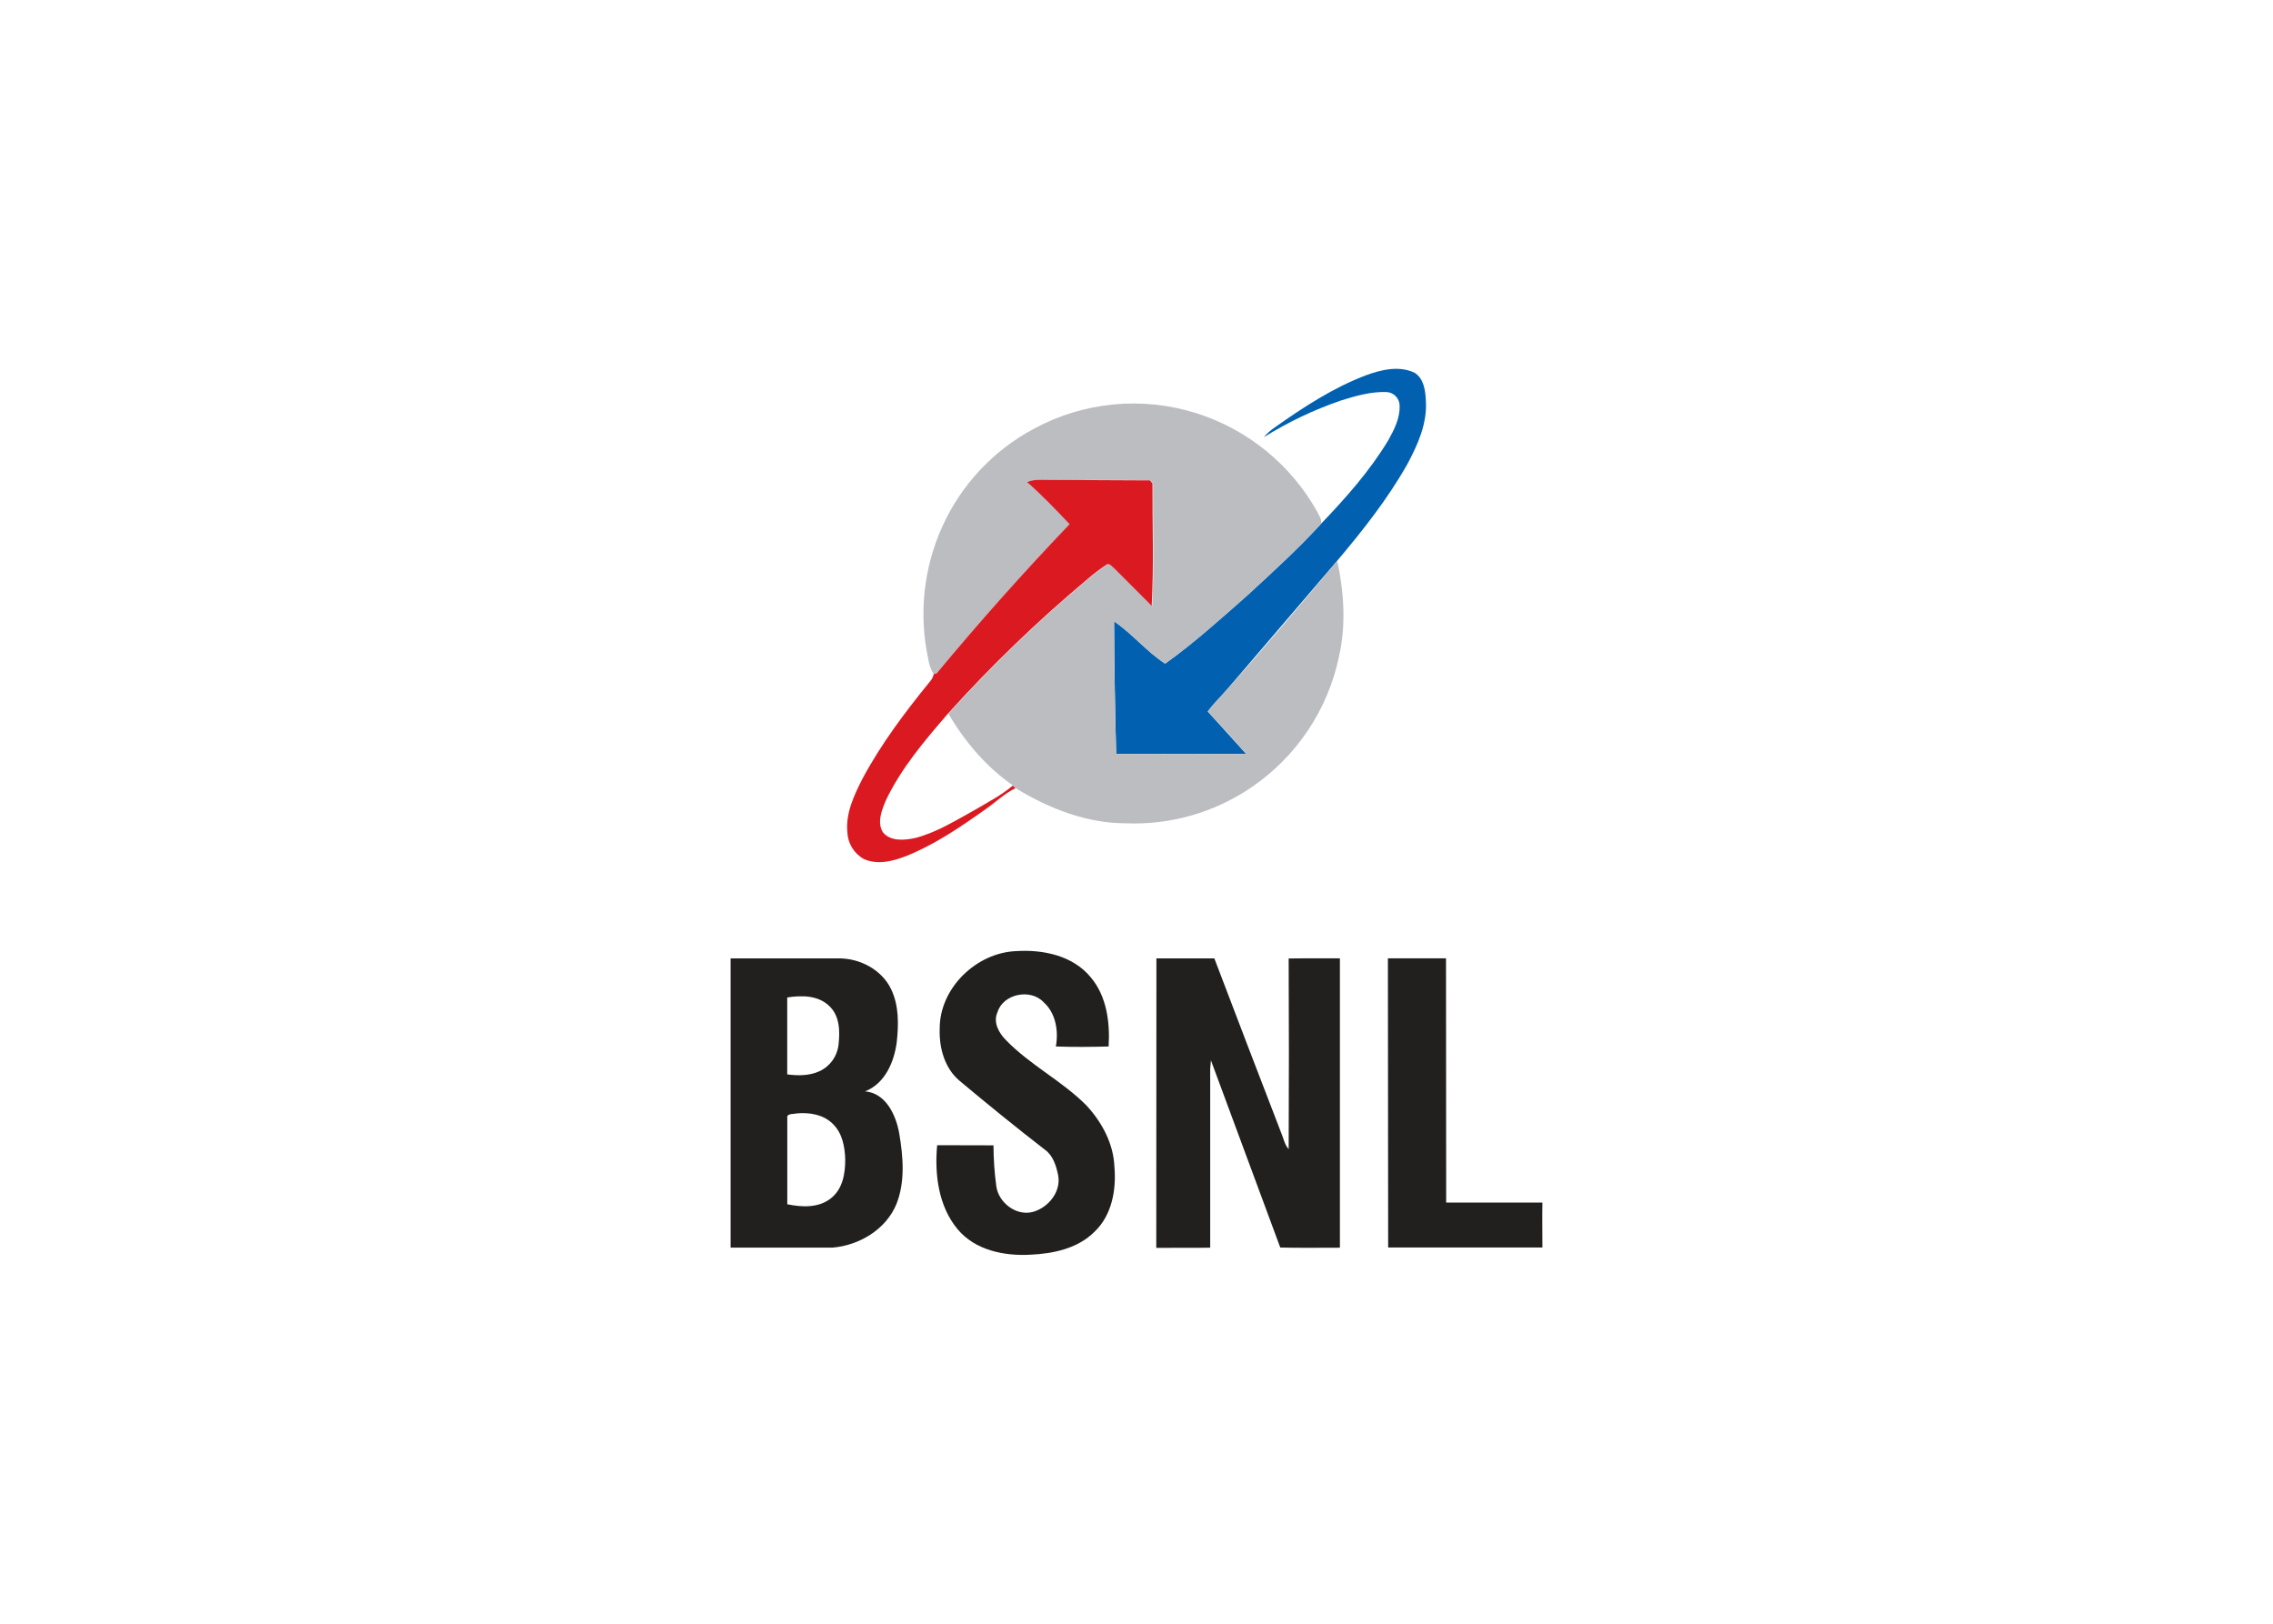
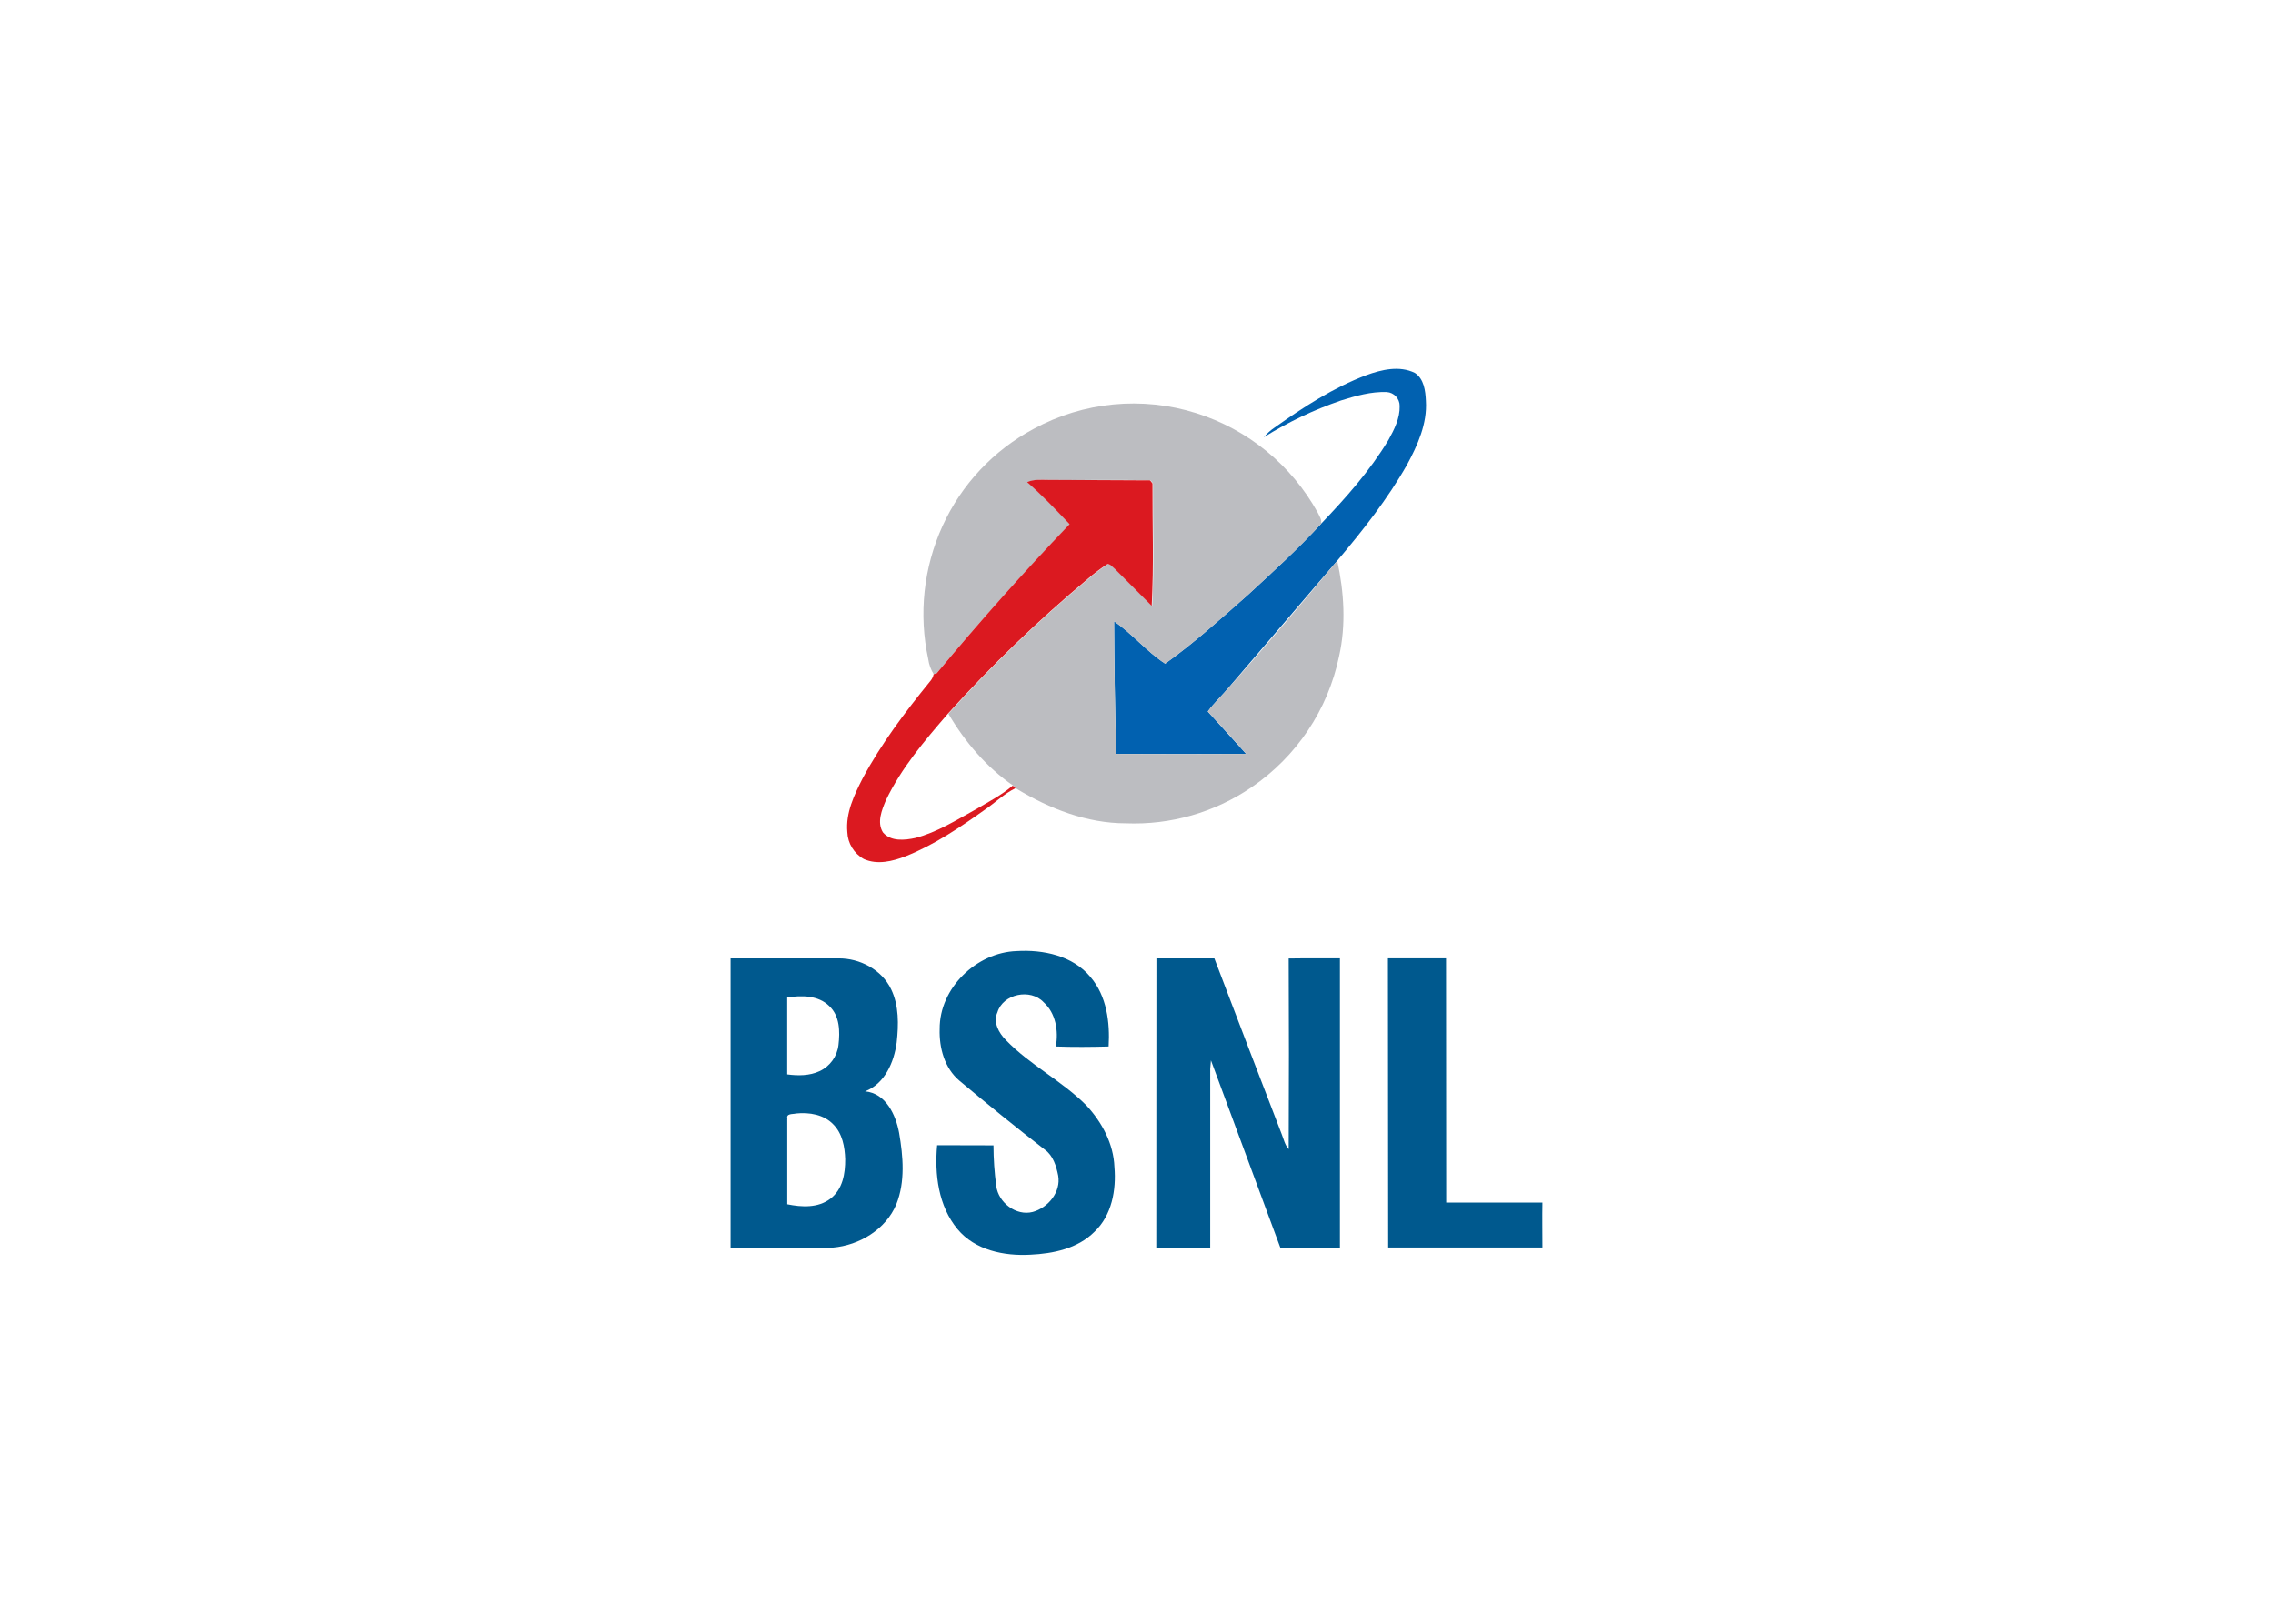
<svg xmlns="http://www.w3.org/2000/svg" clip-rule="evenodd" fill-rule="evenodd" stroke-linejoin="round" stroke-miterlimit="2" viewBox="0 0 560 400">
  <g fill-rule="nonzero">
    <path d="m336.592 92.428c3.774-1.38 8.189-2.429 11.983-.566 2.256 1.463 2.608 4.436 2.719 6.899.358 5.609-2.036 10.893-4.637 15.709-4.829 8.513-10.907 16.205-17.199 23.656l-26.712 31.204c-1.684 2.022-3.636 3.808-5.188 5.94l9.444 10.431c-10.675.056-21.345.056-32.011 0-.289-10.886-.462-21.77-.517-32.652 4.505 3.084 8.037 7.471 12.584 10.431 7.168-5.126 13.735-11.08 20.351-16.909 6.168-5.685 12.384-11.342 18.055-17.537 6.106-6.382 12.039-13.046 16.606-20.649 1.421-2.559 2.842-5.354 2.759-8.355.033-1.804-1.379-3.336-3.18-3.449-3.85-.145-7.589.931-11.252 2.07-6.663 2.287-13.044 5.323-19.021 9.051.785-.936 1.7-1.754 2.719-2.428 7.043-4.988 14.377-9.776 22.497-12.846z" fill="#0161b0" />
    <path d="m254.688 105.639c12.242-6.655 26.679-8.056 39.972-3.877 12.773 4.015 23.52 12.804 29.99 24.526.4.855 1.069 1.745.814 2.759-5.671 6.209-11.887 11.853-18.055 17.537-6.616 5.83-13.183 11.784-20.351 16.91-4.547-2.96-8.079-7.348-12.584-10.431.046 10.881.218 21.766.517 32.652 10.666.065 21.336.065 32.011 0-3.042-3.567-6.25-6.995-9.444-10.431 1.552-2.132 3.504-3.919 5.188-5.94 9.134-10.197 17.937-20.697 26.712-31.204 1.67 7.72 2.194 15.792.442 23.546-2.736 13.153-10.49 24.737-21.607 32.28-9.085 6.19-19.924 9.294-30.908 8.852-9.603 0-18.813-3.595-26.906-8.5l-.158-.145c-.217-.225-.448-.437-.69-.634-6.616-4.574-11.915-10.804-15.971-17.717 10.705-11.872 22.231-22.977 34.495-33.232 1.519-1.325 3.133-2.538 4.829-3.629.759 0 1.221.745 1.773 1.173l9.106 9.127c.545-10.038.152-20.103.2-30.148l-.6-.759c-8.278-.262-16.633 0-24.946-.117-1.787 0-3.664-.214-5.34.552 3.691 3.228 7.071 6.788 10.431 10.348-11.406 11.848-22.352 24.089-32.839 36.723l-.738.214c-.699-1.125-1.152-2.385-1.331-3.698-2.397-11.021-1.165-22.527 3.511-32.791 4.66-10.23 12.561-18.648 22.477-23.946z" fill="#bcbdc1" />
    <path d="m253.06 118.775c1.676-.766 3.553-.552 5.339-.552l24.947.117.6.759c-.048 10.045.345 20.11-.2 30.148l-9.106-9.127c-.552-.428-1.015-1.159-1.773-1.173-1.696 1.092-3.31 2.304-4.83 3.629-12.263 10.255-23.79 21.36-34.494 33.232-5.713 6.616-11.487 13.384-15.275 21.325-1.021 2.428-2.256 5.45-.738 7.913 1.932 2.304 5.361 1.952 7.996 1.38 5.305-1.38 10.003-4.353 14.764-6.975 3.146-1.87 6.436-3.546 9.224-5.926.242.197.473.409.69.634-2.843 1.38-5.064 3.622-7.644 5.368-6.085 4.319-12.398 8.61-19.421 11.404-3.242 1.255-6.982 2.173-10.307.69-2.425-1.35-3.972-3.877-4.07-6.651-.435-4.719 1.69-9.127 3.766-13.211 4.595-8.576 10.487-16.372 16.606-23.898.455-.501.765-1.117.897-1.78l.738-.214c10.468-12.616 21.385-24.862 32.749-36.737-3.387-3.567-6.767-7.126-10.458-10.355z" fill="#db1920" />
-     <path d="m231.514 253.476c-.069-10.072 9.066-18.861 18.993-19.185 6.513-.394 13.798 1.124 18.151 6.381 4.022 4.698 4.829 11.169 4.478 17.123-4.333.117-8.672.152-13.005 0 .69-3.808 0-8.21-3.015-10.907-3.222-3.45-10.003-2.07-11.376 2.49-1.111 2.443.338 5.085 2.07 6.817 5.946 6.167 13.797 10.031 19.855 16.122 3.836 4.14 6.692 9.459 6.899 15.178.483 5.643-.642 11.915-4.926 15.957-4.14 4.14-10.155 5.375-15.778 5.637-6.43.365-13.625-1.09-17.937-6.278-4.733-5.685-5.699-13.564-5.036-20.697l13.88.034c.009 3.356.24 6.707.69 10.031.524 4.071 4.884 7.437 8.969 6.382 3.801-1.035 7.009-4.912 6.285-8.969-.47-2.331-1.242-4.919-3.271-6.367-7.14-5.52-14.129-11.197-21.034-16.979-3.705-3.111-5.043-8.133-4.892-12.77zm-51.473-17.385h26.547c5.23-.048 10.646 2.76 12.957 7.589 1.959 4.063 1.855 8.741 1.379 13.108-.634 4.829-2.904 10.169-7.795 12.059 5.126.456 7.588 5.809 8.396 10.259.986 5.767 1.538 11.983-.69 17.551-2.574 6.209-9.107 10.114-15.64 10.679h-25.195v-71.272m13.95 9.658v18.945c2.663.358 5.519.358 7.975-.794 2.567-1.194 4.334-3.644 4.657-6.457.393-3.284.331-7.168-2.27-9.583-2.705-2.663-6.851-2.677-10.349-2.111m0 29.914v21.028c3.546.724 7.589.952 10.639-1.38 3.049-2.332 3.656-6.209 3.635-9.748-.103-3.022-.69-6.285-2.911-8.527-2.325-2.47-5.968-3.043-9.21-2.712-.807.228-2.511-.089-2.118 1.353zm90.942-39.545h14.274c5.482 14.419 11.002 28.822 16.557 43.208.518 1.283.794 2.725 1.753 3.788.078-15.638.078-31.294 0-46.968 4.215-.076 8.423 0 12.625-.035v71.28c-4.892 0-9.797.076-14.695-.041l-17.082-46.12-.179 2.07v44.084c-4.436.083-8.865 0-13.287.041.023-23.782.034-47.552.034-71.307zm57.034-.007h14.315l.041 60.159h23.705c-.069 3.691 0 7.375 0 11.073h-37.999z" fill="#21201e" />
+     <path d="m231.514 253.476c-.069-10.072 9.066-18.861 18.993-19.185 6.513-.394 13.798 1.124 18.151 6.381 4.022 4.698 4.829 11.169 4.478 17.123-4.333.117-8.672.152-13.005 0 .69-3.808 0-8.21-3.015-10.907-3.222-3.45-10.003-2.07-11.376 2.49-1.111 2.443.338 5.085 2.07 6.817 5.946 6.167 13.797 10.031 19.855 16.122 3.836 4.14 6.692 9.459 6.899 15.178.483 5.643-.642 11.915-4.926 15.957-4.14 4.14-10.155 5.375-15.778 5.637-6.43.365-13.625-1.09-17.937-6.278-4.733-5.685-5.699-13.564-5.036-20.697l13.88.034c.009 3.356.24 6.707.69 10.031.524 4.071 4.884 7.437 8.969 6.382 3.801-1.035 7.009-4.912 6.285-8.969-.47-2.331-1.242-4.919-3.271-6.367-7.14-5.52-14.129-11.197-21.034-16.979-3.705-3.111-5.043-8.133-4.892-12.77zm-51.473-17.385h26.547c5.23-.048 10.646 2.76 12.957 7.589 1.959 4.063 1.855 8.741 1.379 13.108-.634 4.829-2.904 10.169-7.795 12.059 5.126.456 7.588 5.809 8.396 10.259.986 5.767 1.538 11.983-.69 17.551-2.574 6.209-9.107 10.114-15.64 10.679h-25.195v-71.272m13.95 9.658v18.945c2.663.358 5.519.358 7.975-.794 2.567-1.194 4.334-3.644 4.657-6.457.393-3.284.331-7.168-2.27-9.583-2.705-2.663-6.851-2.677-10.349-2.111m0 29.914v21.028c3.546.724 7.589.952 10.639-1.38 3.049-2.332 3.656-6.209 3.635-9.748-.103-3.022-.69-6.285-2.911-8.527-2.325-2.47-5.968-3.043-9.21-2.712-.807.228-2.511-.089-2.118 1.353zm90.942-39.545h14.274c5.482 14.419 11.002 28.822 16.557 43.208.518 1.283.794 2.725 1.753 3.788.078-15.638.078-31.294 0-46.968 4.215-.076 8.423 0 12.625-.035v71.28c-4.892 0-9.797.076-14.695-.041l-17.082-46.12-.179 2.07v44.084c-4.436.083-8.865 0-13.287.041.023-23.782.034-47.552.034-71.307zm57.034-.007h14.315l.041 60.159h23.705c-.069 3.691 0 7.375 0 11.073h-37.999z" fill="#00598e" />
  </g>
</svg>
